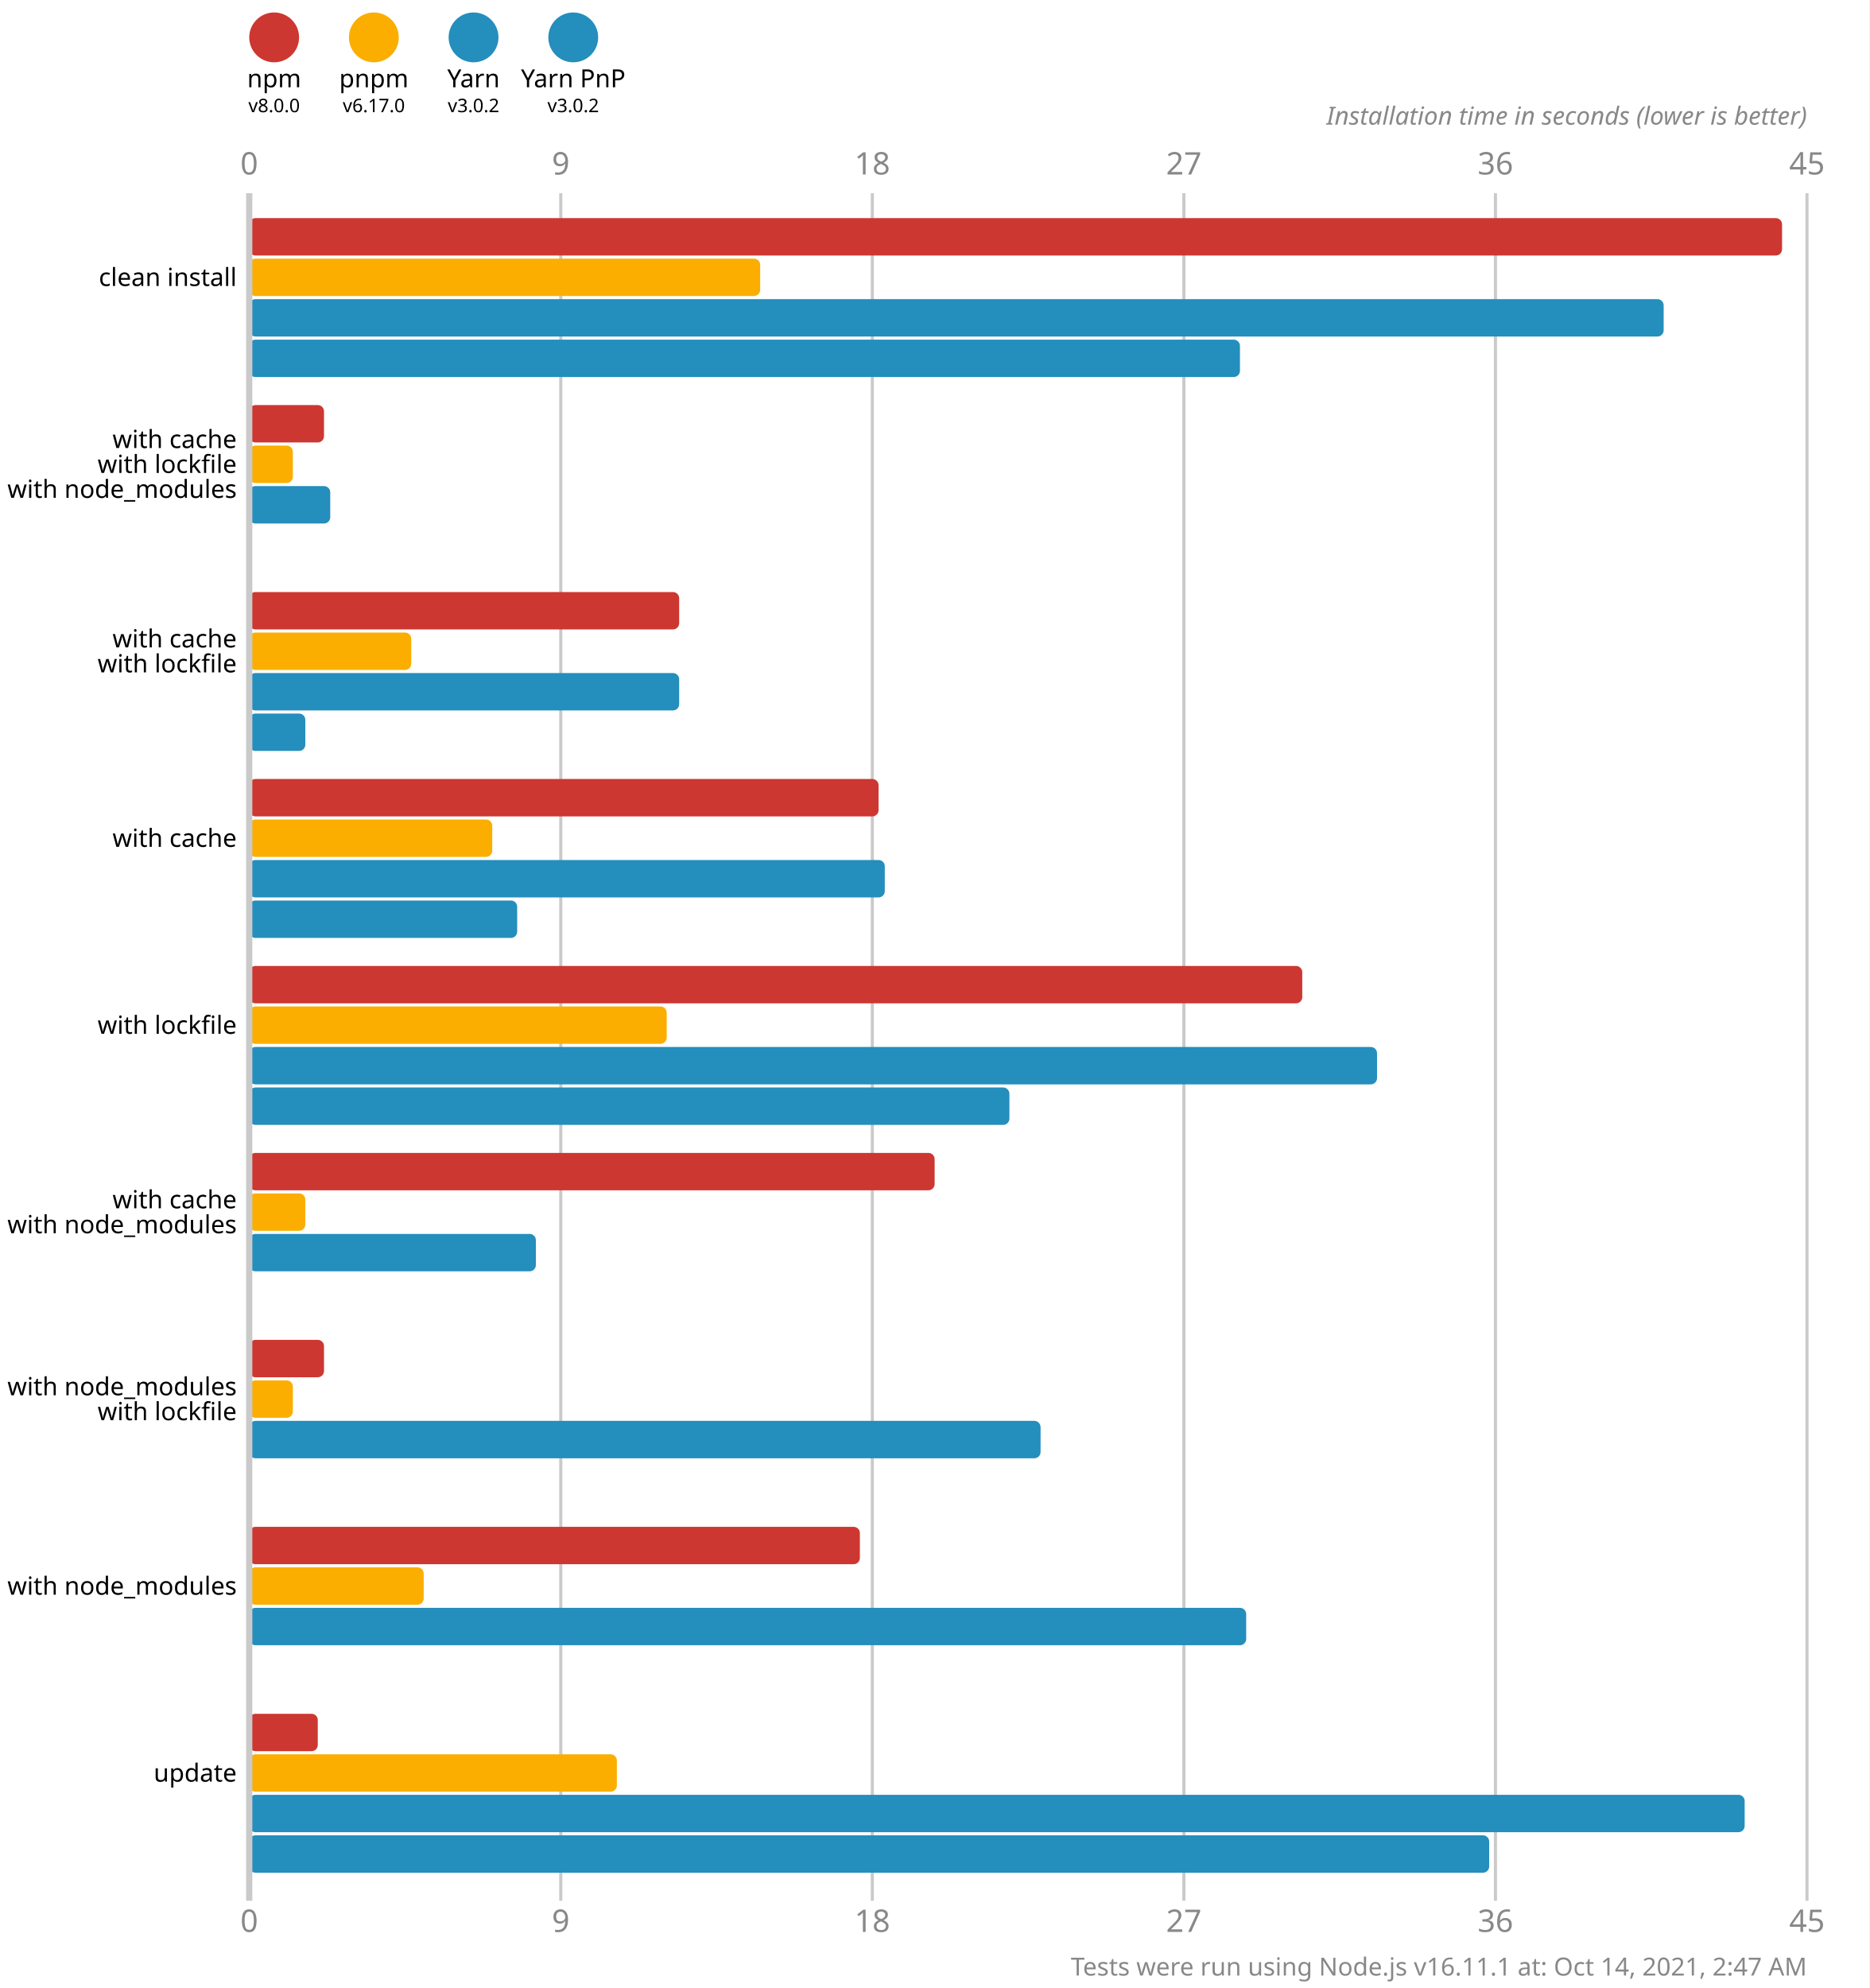
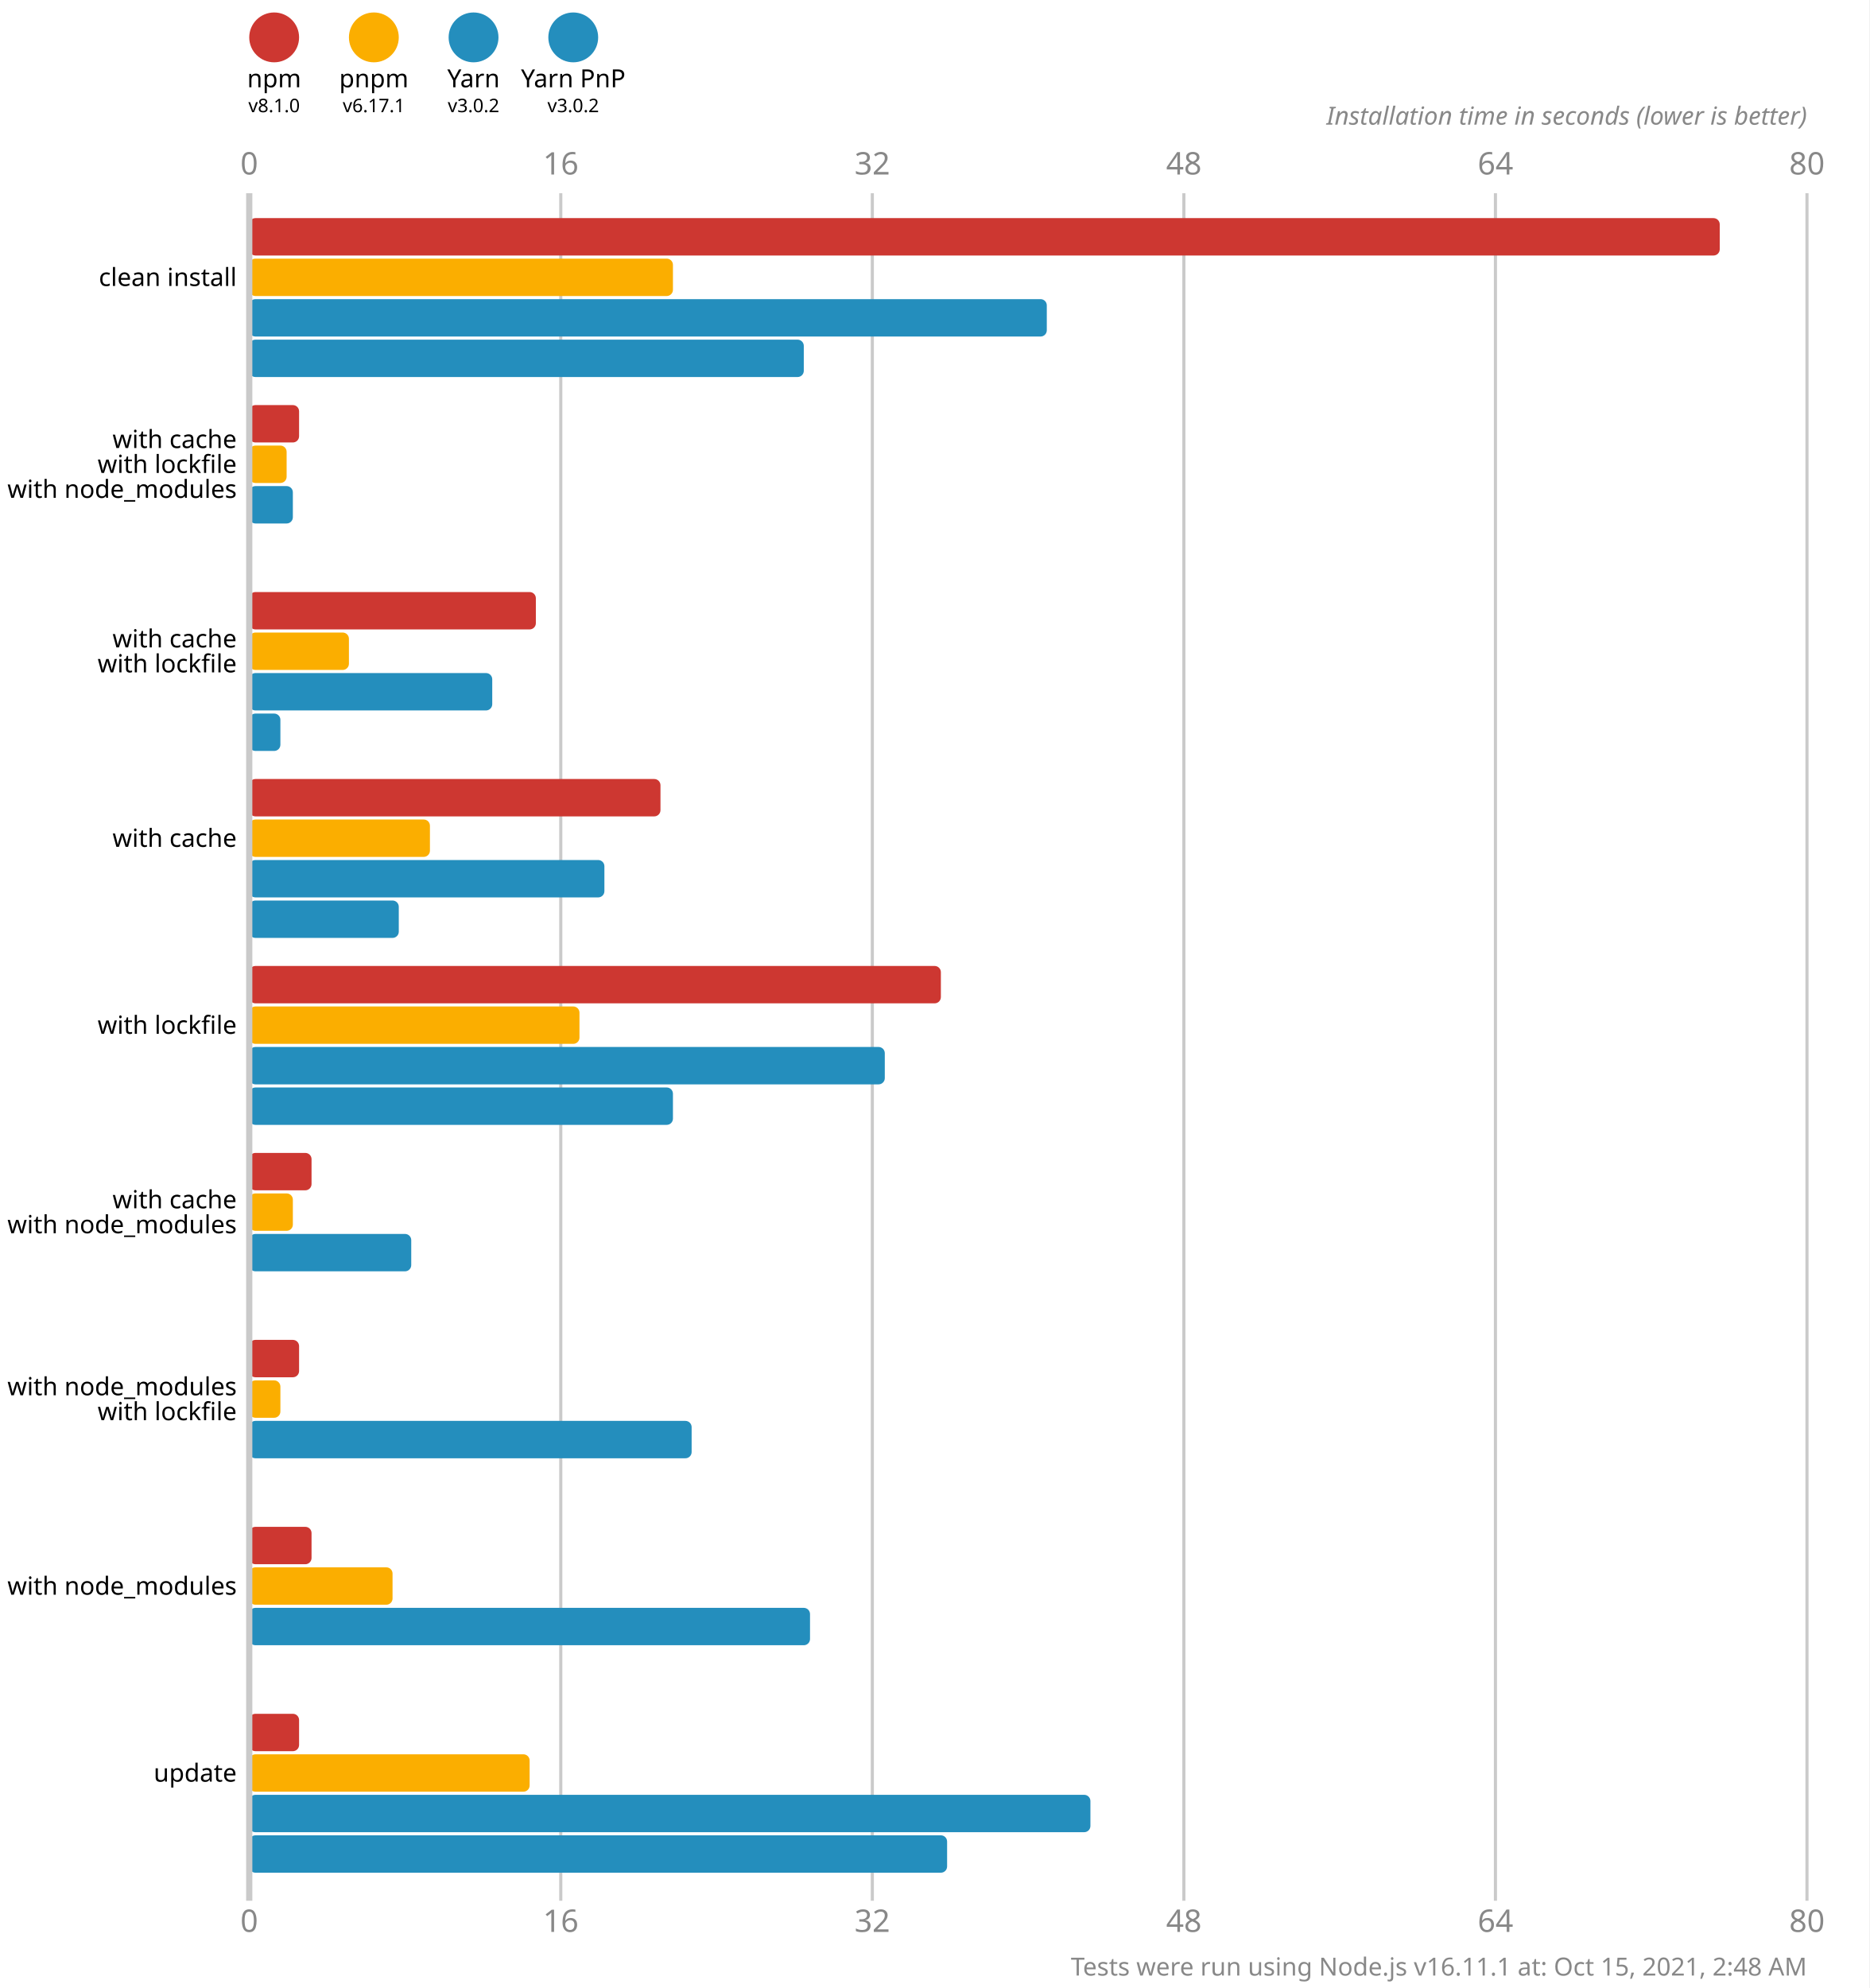
<svg xmlns="http://www.w3.org/2000/svg" version="1.1" viewBox="0 0 300 319">
  <style>
    .font { font-family: sans-serif; }
    .s3 { font-size: 3px; }
    .s4 { font-size: 4px; }
    .s5 { font-size: 5px; }
    .line { stroke: #cacaca; }
    .width { stroke-width: 0.5; }
    .text { fill: #888; }
  </style>
  <rect x="0" y="0" width="300" height="319" fill="#fff" />
  <circle cx="44" cy="6" r="4" fill="#cd3731" />
  <text x="44" y="14" class="font s4" text-anchor="middle">npm</text>
-   <text x="44" y="18" class="font s3" text-anchor="middle">v8.0.0</text>
+   <text x="44" y="18" class="font s3" text-anchor="middle">v8.1.0</text>
  <circle cx="60" cy="6" r="4" fill="#fbae00" />
  <text x="60" y="14" class="font s4" text-anchor="middle">pnpm</text>
-   <text x="60" y="18" class="font s3" text-anchor="middle">v6.17.0</text>
+   <text x="60" y="18" class="font s3" text-anchor="middle">v6.17.1</text>
  <circle cx="76" cy="6" r="4" fill="#248ebd" />
  <text x="76" y="14" class="font s4" text-anchor="middle">Yarn</text>
  <text x="76" y="18" class="font s3" text-anchor="middle">v3.0.2</text>
  <circle cx="92" cy="6" r="4" fill="#248ebd" />
  <text x="92" y="14" class="font s4" text-anchor="middle">Yarn PnP</text>
  <text x="92" y="18" class="font s3" text-anchor="middle">v3.0.2</text>
  <text x="40" y="28" class="font s5 text" text-anchor="middle">0</text>
  <text x="40" y="310" class="font s5 text" text-anchor="middle">0</text>
  <line x1="90" y1="31" x2="90" y2="305" class="line width" />
-   <text x="90" y="28" class="font s5 text" text-anchor="middle">9</text>
-   <text x="90" y="310" class="font s5 text" text-anchor="middle">9</text>
+   <text x="90" y="28" class="font s5 text" text-anchor="middle">16</text>
+   <text x="90" y="310" class="font s5 text" text-anchor="middle">16</text>
  <line x1="140" y1="31" x2="140" y2="305" class="line width" />
-   <text x="140" y="28" class="font s5 text" text-anchor="middle">18</text>
-   <text x="140" y="310" class="font s5 text" text-anchor="middle">18</text>
+   <text x="140" y="28" class="font s5 text" text-anchor="middle">32</text>
+   <text x="140" y="310" class="font s5 text" text-anchor="middle">32</text>
  <line x1="190" y1="31" x2="190" y2="305" class="line width" />
-   <text x="190" y="28" class="font s5 text" text-anchor="middle">27</text>
-   <text x="190" y="310" class="font s5 text" text-anchor="middle">27</text>
+   <text x="190" y="28" class="font s5 text" text-anchor="middle">48</text>
+   <text x="190" y="310" class="font s5 text" text-anchor="middle">48</text>
  <line x1="240" y1="31" x2="240" y2="305" class="line width" />
-   <text x="240" y="28" class="font s5 text" text-anchor="middle">36</text>
-   <text x="240" y="310" class="font s5 text" text-anchor="middle">36</text>
+   <text x="240" y="28" class="font s5 text" text-anchor="middle">64</text>
+   <text x="240" y="310" class="font s5 text" text-anchor="middle">64</text>
  <line x1="290" y1="31" x2="290" y2="305" class="line width" />
-   <text x="290" y="28" class="font s5 text" text-anchor="middle">45</text>
-   <text x="290" y="310" class="font s5 text" text-anchor="middle">45</text>
+   <text x="290" y="28" class="font s5 text" text-anchor="middle">80</text>
+   <text x="290" y="310" class="font s5 text" text-anchor="middle">80</text>
  <text x="290" y="20" class="font s4 text" font-style="italic" text-anchor="end">Installation time in seconds (lower is better)</text>
-   <rect x="40" y="35" width="246" height="6" fill="#cd3731" rx="1" ry="1" />
-   <rect x="40" y="41.5" width="82" height="6" fill="#fbae00" rx="1" ry="1" />
-   <rect x="40" y="48" width="227" height="6" fill="#248ebd" rx="1" ry="1" />
-   <rect x="40" y="54.5" width="159" height="6" fill="#248ebd" rx="1" ry="1" />
-   <rect x="40" y="65" width="12" height="6" fill="#cd3731" rx="1" ry="1" />
-   <rect x="40" y="71.5" width="7" height="6" fill="#fbae00" rx="1" ry="1" />
-   <rect x="40" y="78" width="13" height="6" fill="#248ebd" rx="1" ry="1" />
+   <rect x="40" y="35" width="236" height="6" fill="#cd3731" rx="1" ry="1" />
+   <rect x="40" y="41.5" width="68" height="6" fill="#fbae00" rx="1" ry="1" />
+   <rect x="40" y="48" width="128" height="6" fill="#248ebd" rx="1" ry="1" />
+   <rect x="40" y="54.5" width="89" height="6" fill="#248ebd" rx="1" ry="1" />
+   <rect x="40" y="65" width="8" height="6" fill="#cd3731" rx="1" ry="1" />
+   <rect x="40" y="71.5" width="6" height="6" fill="#fbae00" rx="1" ry="1" />
+   <rect x="40" y="78" width="7" height="6" fill="#248ebd" rx="1" ry="1" />
  <rect x="40" y="84.5" width="0" height="6" fill="#248ebd" rx="1" ry="1" />
-   <rect x="40" y="95" width="69" height="6" fill="#cd3731" rx="1" ry="1" />
-   <rect x="40" y="101.5" width="26" height="6" fill="#fbae00" rx="1" ry="1" />
-   <rect x="40" y="108" width="69" height="6" fill="#248ebd" rx="1" ry="1" />
-   <rect x="40" y="114.5" width="9" height="6" fill="#248ebd" rx="1" ry="1" />
-   <rect x="40" y="125" width="101" height="6" fill="#cd3731" rx="1" ry="1" />
-   <rect x="40" y="131.5" width="39" height="6" fill="#fbae00" rx="1" ry="1" />
-   <rect x="40" y="138" width="102" height="6" fill="#248ebd" rx="1" ry="1" />
-   <rect x="40" y="144.5" width="43" height="6" fill="#248ebd" rx="1" ry="1" />
-   <rect x="40" y="155" width="169" height="6" fill="#cd3731" rx="1" ry="1" />
-   <rect x="40" y="161.5" width="67" height="6" fill="#fbae00" rx="1" ry="1" />
-   <rect x="40" y="168" width="181" height="6" fill="#248ebd" rx="1" ry="1" />
-   <rect x="40" y="174.5" width="122" height="6" fill="#248ebd" rx="1" ry="1" />
-   <rect x="40" y="185" width="110" height="6" fill="#cd3731" rx="1" ry="1" />
-   <rect x="40" y="191.5" width="9" height="6" fill="#fbae00" rx="1" ry="1" />
-   <rect x="40" y="198" width="46" height="6" fill="#248ebd" rx="1" ry="1" />
+   <rect x="40" y="95" width="46" height="6" fill="#cd3731" rx="1" ry="1" />
+   <rect x="40" y="101.5" width="16" height="6" fill="#fbae00" rx="1" ry="1" />
+   <rect x="40" y="108" width="39" height="6" fill="#248ebd" rx="1" ry="1" />
+   <rect x="40" y="114.5" width="5" height="6" fill="#248ebd" rx="1" ry="1" />
+   <rect x="40" y="125" width="66" height="6" fill="#cd3731" rx="1" ry="1" />
+   <rect x="40" y="131.5" width="29" height="6" fill="#fbae00" rx="1" ry="1" />
+   <rect x="40" y="138" width="57" height="6" fill="#248ebd" rx="1" ry="1" />
+   <rect x="40" y="144.5" width="24" height="6" fill="#248ebd" rx="1" ry="1" />
+   <rect x="40" y="155" width="111" height="6" fill="#cd3731" rx="1" ry="1" />
+   <rect x="40" y="161.5" width="53" height="6" fill="#fbae00" rx="1" ry="1" />
+   <rect x="40" y="168" width="102" height="6" fill="#248ebd" rx="1" ry="1" />
+   <rect x="40" y="174.5" width="68" height="6" fill="#248ebd" rx="1" ry="1" />
+   <rect x="40" y="185" width="10" height="6" fill="#cd3731" rx="1" ry="1" />
+   <rect x="40" y="191.5" width="7" height="6" fill="#fbae00" rx="1" ry="1" />
+   <rect x="40" y="198" width="26" height="6" fill="#248ebd" rx="1" ry="1" />
  <rect x="40" y="204.5" width="0" height="6" fill="#248ebd" rx="1" ry="1" />
-   <rect x="40" y="215" width="12" height="6" fill="#cd3731" rx="1" ry="1" />
-   <rect x="40" y="221.5" width="7" height="6" fill="#fbae00" rx="1" ry="1" />
-   <rect x="40" y="228" width="127" height="6" fill="#248ebd" rx="1" ry="1" />
+   <rect x="40" y="215" width="8" height="6" fill="#cd3731" rx="1" ry="1" />
+   <rect x="40" y="221.5" width="5" height="6" fill="#fbae00" rx="1" ry="1" />
+   <rect x="40" y="228" width="71" height="6" fill="#248ebd" rx="1" ry="1" />
  <rect x="40" y="234.5" width="0" height="6" fill="#248ebd" rx="1" ry="1" />
-   <rect x="40" y="245" width="98" height="6" fill="#cd3731" rx="1" ry="1" />
-   <rect x="40" y="251.5" width="28" height="6" fill="#fbae00" rx="1" ry="1" />
-   <rect x="40" y="258" width="160" height="6" fill="#248ebd" rx="1" ry="1" />
+   <rect x="40" y="245" width="10" height="6" fill="#cd3731" rx="1" ry="1" />
+   <rect x="40" y="251.5" width="23" height="6" fill="#fbae00" rx="1" ry="1" />
+   <rect x="40" y="258" width="90" height="6" fill="#248ebd" rx="1" ry="1" />
  <rect x="40" y="264.5" width="0" height="6" fill="#248ebd" rx="1" ry="1" />
-   <rect x="40" y="275" width="11" height="6" fill="#cd3731" rx="1" ry="1" />
-   <rect x="40" y="281.5" width="59" height="6" fill="#fbae00" rx="1" ry="1" />
-   <rect x="40" y="288" width="240" height="6" fill="#248ebd" rx="1" ry="1" />
-   <rect x="40" y="294.5" width="199" height="6" fill="#248ebd" rx="1" ry="1" />
+   <rect x="40" y="275" width="8" height="6" fill="#cd3731" rx="1" ry="1" />
+   <rect x="40" y="281.5" width="45" height="6" fill="#fbae00" rx="1" ry="1" />
+   <rect x="40" y="288" width="135" height="6" fill="#248ebd" rx="1" ry="1" />
+   <rect x="40" y="294.5" width="112" height="6" fill="#248ebd" rx="1" ry="1" />
  <line x1="40" y1="31" x2="40" y2="305" class="line" />
  <text x="38" y="44.5" class="font s4" dominant-baseline="middle" text-anchor="end">clean install</text>
  <text x="38" y="70.5" class="font s4" dominant-baseline="middle" text-anchor="end">with cache</text>
  <text x="38" y="74.5" class="font s4" dominant-baseline="middle" text-anchor="end">with lockfile</text>
  <text x="38" y="78.5" class="font s4" dominant-baseline="middle" text-anchor="end">with node_modules</text>
  <text x="38" y="102.5" class="font s4" dominant-baseline="middle" text-anchor="end">with cache</text>
  <text x="38" y="106.5" class="font s4" dominant-baseline="middle" text-anchor="end">with lockfile</text>
  <text x="38" y="134.5" class="font s4" dominant-baseline="middle" text-anchor="end">with cache</text>
  <text x="38" y="164.5" class="font s4" dominant-baseline="middle" text-anchor="end">with lockfile</text>
  <text x="38" y="192.5" class="font s4" dominant-baseline="middle" text-anchor="end">with cache</text>
  <text x="38" y="196.5" class="font s4" dominant-baseline="middle" text-anchor="end">with node_modules</text>
  <text x="38" y="222.5" class="font s4" dominant-baseline="middle" text-anchor="end">with node_modules</text>
  <text x="38" y="226.5" class="font s4" dominant-baseline="middle" text-anchor="end">with lockfile</text>
  <text x="38" y="254.5" class="font s4" dominant-baseline="middle" text-anchor="end">with node_modules</text>
  <text x="38" y="284.5" class="font s4" dominant-baseline="middle" text-anchor="end">update</text>
-   <text x="290" y="317" class="font s4 text" text-anchor="end">Tests were run using Node.js v16.11.1 at: Oct 14, 2021, 2:47 AM</text>
+   <text x="290" y="317" class="font s4 text" text-anchor="end">Tests were run using Node.js v16.11.1 at: Oct 15, 2021, 2:48 AM</text>
</svg>
